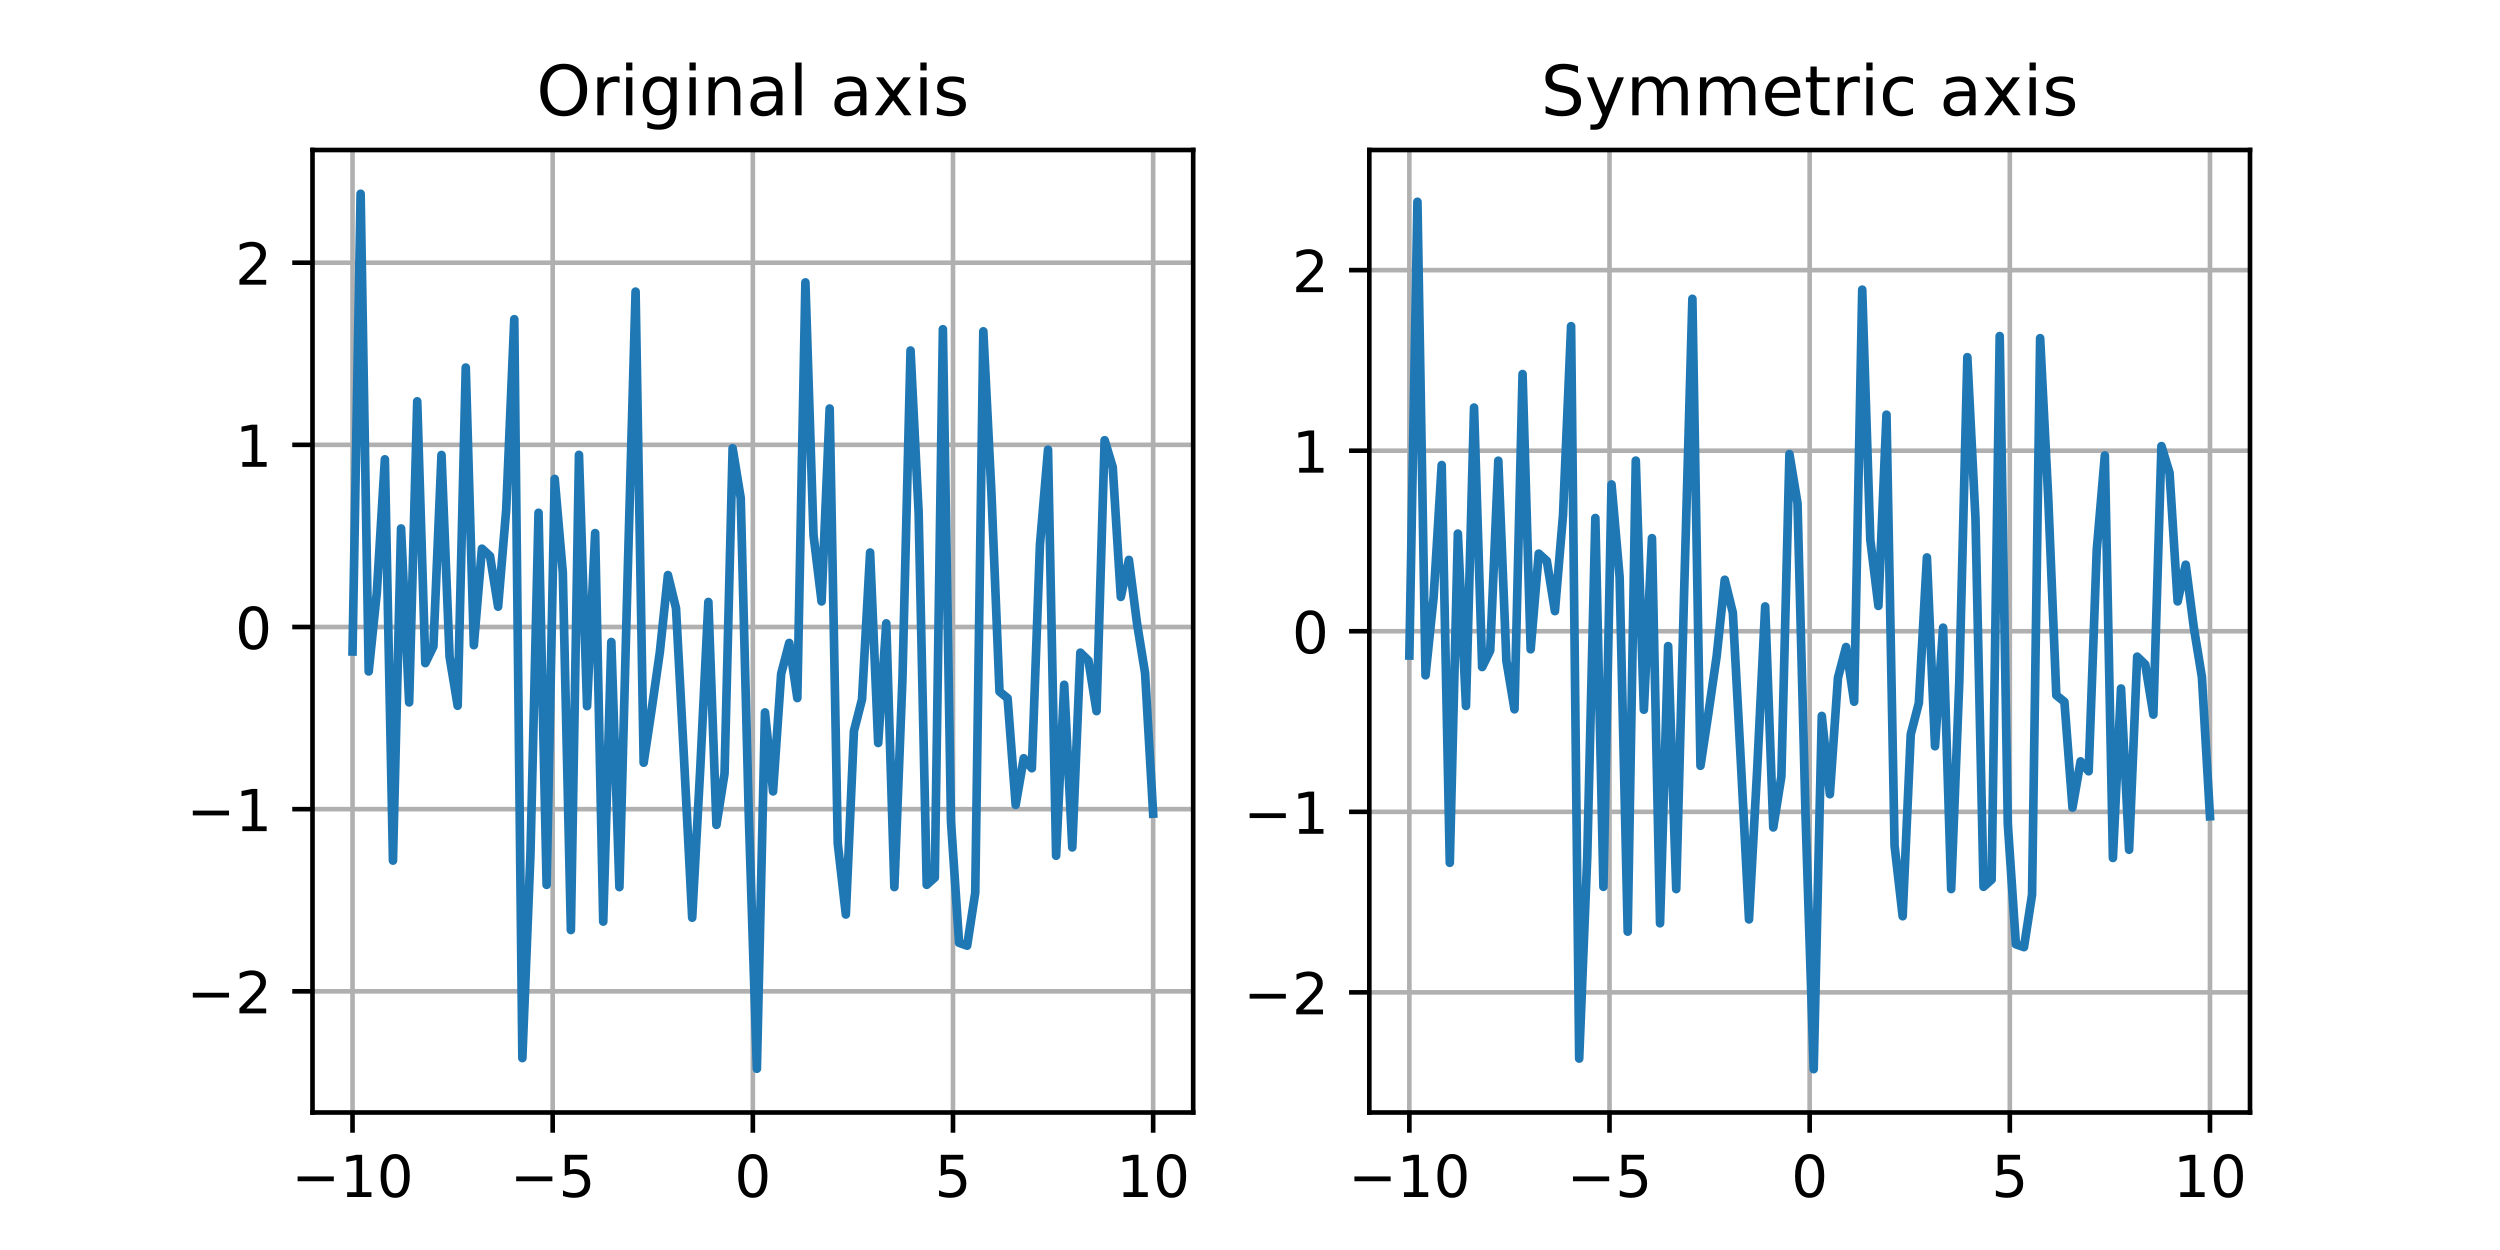
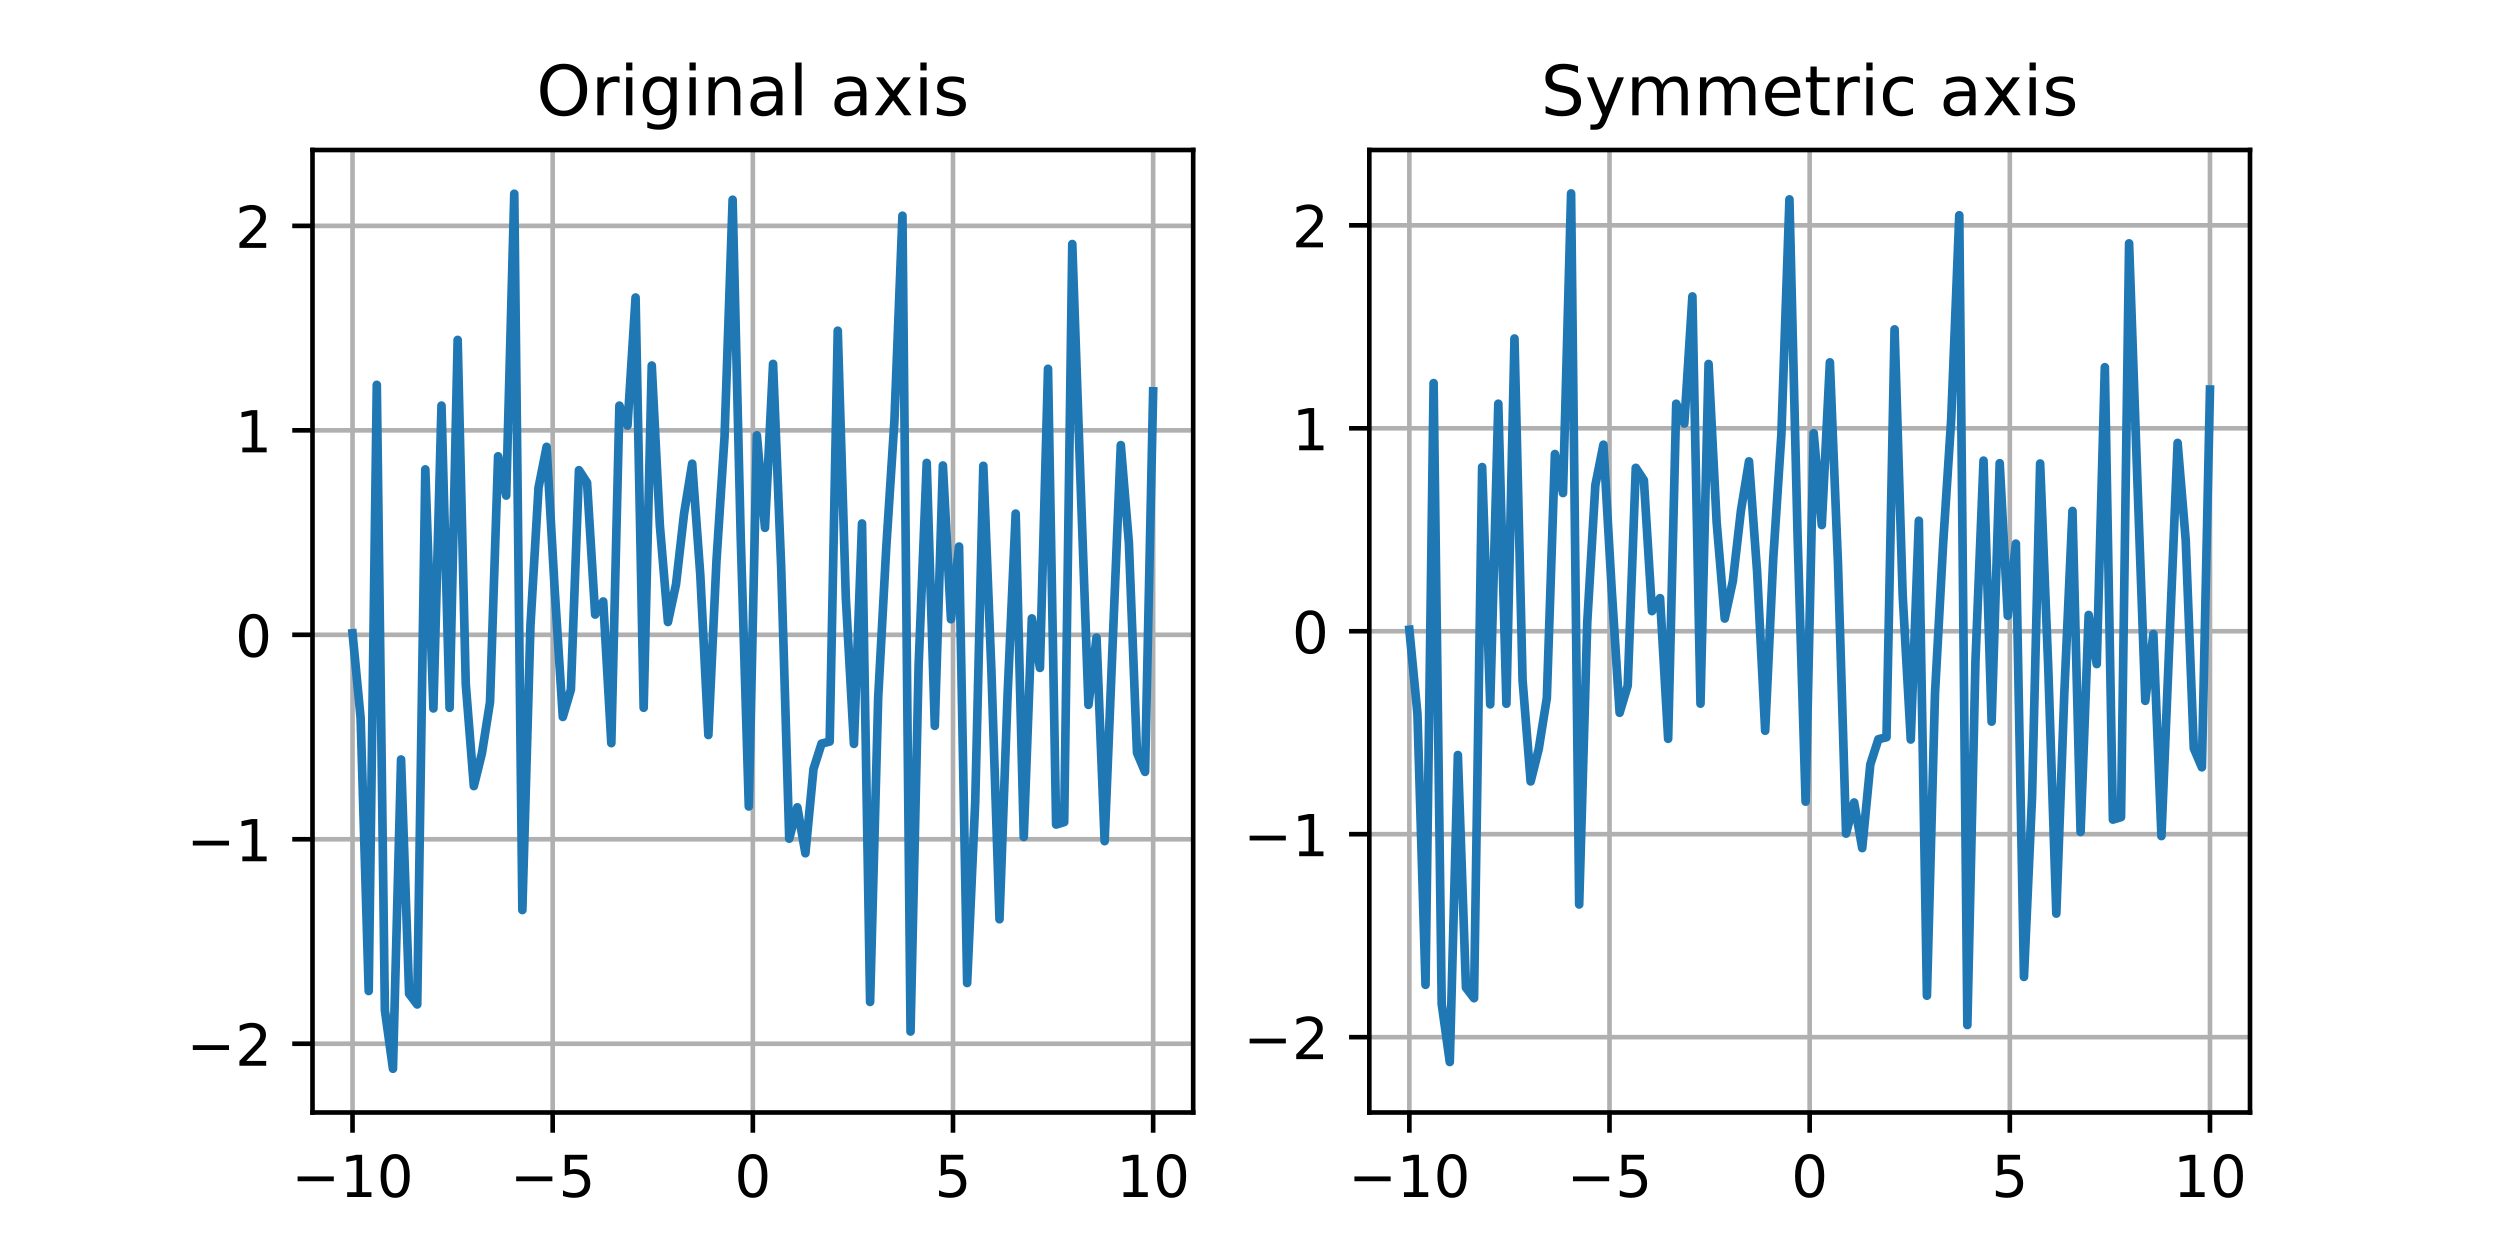
<svg xmlns="http://www.w3.org/2000/svg" xmlns:xlink="http://www.w3.org/1999/xlink" width="432pt" height="216pt" viewBox="0 0 432 216" version="1.1">
  <defs>
    <style type="text/css">*{stroke-linejoin: round; stroke-linecap: butt}</style>
  </defs>
  <g id="figure_1">
    <g id="patch_1">
      <path d="M 0 216  L 432 216  L 432 0  L 0 0  z " style="fill: #ffffff" />
    </g>
    <g id="axes_1">
      <g id="patch_2">
        <path d="M 54 192.24  L 206.182 192.24  L 206.182 25.92  L 54 25.92  z " style="fill: #ffffff" />
      </g>
      <g id="matplotlib.axis_1">
        <g id="xtick_1">
          <g id="line2d_1">
-             <path d="M 60.917 192.24  L 60.917 25.92  " clip-path="url(#p5d48677301)" style="fill: none; stroke: #b0b0b0; stroke-width: 0.8; stroke-linecap: square" />
+             <path d="M 60.917 192.24  L 60.917 25.92  " clip-path="url(#pe91ff4b1a7)" style="fill: none; stroke: #b0b0b0; stroke-width: 0.8; stroke-linecap: square" />
          </g>
          <g id="line2d_2">
            <defs>
-               <path id="m4b16beef6a" d="M 0 0  L 0 3.5  " style="stroke: #000000; stroke-width: 0.8" />
+               <path id="m019b4405fa" d="M 0 0  L 0 3.5  " style="stroke: #000000; stroke-width: 0.8" />
            </defs>
            <g>
-               <use xlink:href="#m4b16beef6a" x="60.917" y="192.24" style="stroke: #000000; stroke-width: 0.8" />
+               <use xlink:href="#m019b4405fa" x="60.917" y="192.24" style="stroke: #000000; stroke-width: 0.8" />
            </g>
          </g>
          <g id="text_1">
            <g transform="translate(50.36501 206.8384) scale(0.1 -0.1)">
              <defs>
                <path id="DejaVuSans-2212" d="M 678 2272  L 4684 2272  L 4684 1741  L 678 1741  L 678 2272  z " transform="scale(0.015625)" />
                <path id="DejaVuSans-31" d="M 794 531  L 1825 531  L 1825 4091  L 703 3866  L 703 4441  L 1819 4666  L 2450 4666  L 2450 531  L 3481 531  L 3481 0  L 794 0  L 794 531  z " transform="scale(0.015625)" />
                <path id="DejaVuSans-30" d="M 2034 4250  Q 1547 4250 1301 3770  Q 1056 3291 1056 2328  Q 1056 1369 1301 889  Q 1547 409 2034 409  Q 2525 409 2770 889  Q 3016 1369 3016 2328  Q 3016 3291 2770 3770  Q 2525 4250 2034 4250  z M 2034 4750  Q 2819 4750 3233 4129  Q 3647 3509 3647 2328  Q 3647 1150 3233 529  Q 2819 -91 2034 -91  Q 1250 -91 836 529  Q 422 1150 422 2328  Q 422 3509 836 4129  Q 1250 4750 2034 4750  z " transform="scale(0.015625)" />
              </defs>
              <use xlink:href="#DejaVuSans-2212" />
              <use xlink:href="#DejaVuSans-31" transform="translate(83.78906 0)" />
              <use xlink:href="#DejaVuSans-30" transform="translate(147.4121 0)" />
            </g>
          </g>
        </g>
        <g id="xtick_2">
          <g id="line2d_3">
-             <path d="M 95.504 192.24  L 95.504 25.92  " clip-path="url(#p5d48677301)" style="fill: none; stroke: #b0b0b0; stroke-width: 0.8; stroke-linecap: square" />
+             <path d="M 95.504 192.24  L 95.504 25.92  " clip-path="url(#pe91ff4b1a7)" style="fill: none; stroke: #b0b0b0; stroke-width: 0.8; stroke-linecap: square" />
          </g>
          <g id="line2d_4">
            <g>
-               <use xlink:href="#m4b16beef6a" x="95.504" y="192.24" style="stroke: #000000; stroke-width: 0.8" />
+               <use xlink:href="#m019b4405fa" x="95.504" y="192.24" style="stroke: #000000; stroke-width: 0.8" />
            </g>
          </g>
          <g id="text_2">
            <g transform="translate(88.13304 206.8384) scale(0.1 -0.1)">
              <defs>
                <path id="DejaVuSans-35" d="M 691 4666  L 3169 4666  L 3169 4134  L 1269 4134  L 1269 2991  Q 1406 3038 1543 3061  Q 1681 3084 1819 3084  Q 2600 3084 3056 2656  Q 3513 2228 3513 1497  Q 3513 744 3044 326  Q 2575 -91 1722 -91  Q 1428 -91 1123 -41  Q 819 9 494 109  L 494 744  Q 775 591 1075 516  Q 1375 441 1709 441  Q 2250 441 2565 725  Q 2881 1009 2881 1497  Q 2881 1984 2565 2268  Q 2250 2553 1709 2553  Q 1456 2553 1204 2497  Q 953 2441 691 2322  L 691 4666  z " transform="scale(0.015625)" />
              </defs>
              <use xlink:href="#DejaVuSans-2212" />
              <use xlink:href="#DejaVuSans-35" transform="translate(83.78906 0)" />
            </g>
          </g>
        </g>
        <g id="xtick_3">
          <g id="line2d_5">
-             <path d="M 130.091 192.24  L 130.091 25.92  " clip-path="url(#p5d48677301)" style="fill: none; stroke: #b0b0b0; stroke-width: 0.8; stroke-linecap: square" />
+             <path d="M 130.091 192.24  L 130.091 25.92  " clip-path="url(#pe91ff4b1a7)" style="fill: none; stroke: #b0b0b0; stroke-width: 0.8; stroke-linecap: square" />
          </g>
          <g id="line2d_6">
            <g>
-               <use xlink:href="#m4b16beef6a" x="130.091" y="192.24" style="stroke: #000000; stroke-width: 0.8" />
+               <use xlink:href="#m019b4405fa" x="130.091" y="192.24" style="stroke: #000000; stroke-width: 0.8" />
            </g>
          </g>
          <g id="text_3">
            <g transform="translate(126.9097 206.8384) scale(0.1 -0.1)">
              <use xlink:href="#DejaVuSans-30" />
            </g>
          </g>
        </g>
        <g id="xtick_4">
          <g id="line2d_7">
-             <path d="M 164.678 192.24  L 164.678 25.92  " clip-path="url(#p5d48677301)" style="fill: none; stroke: #b0b0b0; stroke-width: 0.8; stroke-linecap: square" />
+             <path d="M 164.678 192.24  L 164.678 25.92  " clip-path="url(#pe91ff4b1a7)" style="fill: none; stroke: #b0b0b0; stroke-width: 0.8; stroke-linecap: square" />
          </g>
          <g id="line2d_8">
            <g>
-               <use xlink:href="#m4b16beef6a" x="164.678" y="192.24" style="stroke: #000000; stroke-width: 0.8" />
+               <use xlink:href="#m019b4405fa" x="164.678" y="192.24" style="stroke: #000000; stroke-width: 0.8" />
            </g>
          </g>
          <g id="text_4">
            <g transform="translate(161.4964 206.8384) scale(0.1 -0.1)">
              <use xlink:href="#DejaVuSans-35" />
            </g>
          </g>
        </g>
        <g id="xtick_5">
          <g id="line2d_9">
-             <path d="M 199.264 192.24  L 199.264 25.92  " clip-path="url(#p5d48677301)" style="fill: none; stroke: #b0b0b0; stroke-width: 0.8; stroke-linecap: square" />
+             <path d="M 199.264 192.24  L 199.264 25.92  " clip-path="url(#pe91ff4b1a7)" style="fill: none; stroke: #b0b0b0; stroke-width: 0.8; stroke-linecap: square" />
          </g>
          <g id="line2d_10">
            <g>
-               <use xlink:href="#m4b16beef6a" x="199.264" y="192.24" style="stroke: #000000; stroke-width: 0.8" />
+               <use xlink:href="#m019b4405fa" x="199.264" y="192.24" style="stroke: #000000; stroke-width: 0.8" />
            </g>
          </g>
          <g id="text_5">
            <g transform="translate(192.902 206.8384) scale(0.1 -0.1)">
              <use xlink:href="#DejaVuSans-31" />
              <use xlink:href="#DejaVuSans-30" transform="translate(63.62305 0)" />
            </g>
          </g>
        </g>
      </g>
      <g id="matplotlib.axis_2">
        <g id="ytick_1">
          <g id="line2d_11">
-             <path d="M 54 171.3  L 206.182 171.3  " clip-path="url(#p5d48677301)" style="fill: none; stroke: #b0b0b0; stroke-width: 0.8; stroke-linecap: square" />
+             <path d="M 54 180.357  L 206.182 180.357  " clip-path="url(#pe91ff4b1a7)" style="fill: none; stroke: #b0b0b0; stroke-width: 0.8; stroke-linecap: square" />
          </g>
          <g id="line2d_12">
            <defs>
-               <path id="mf876a88bf5" d="M 0 0  L -3.5 0  " style="stroke: #000000; stroke-width: 0.8" />
+               <path id="mdd09e49341" d="M 0 0  L -3.5 0  " style="stroke: #000000; stroke-width: 0.8" />
            </defs>
            <g>
-               <use xlink:href="#mf876a88bf5" x="54" y="171.3" style="stroke: #000000; stroke-width: 0.8" />
+               <use xlink:href="#mdd09e49341" x="54" y="180.357" style="stroke: #000000; stroke-width: 0.8" />
            </g>
          </g>
          <g id="text_6">
-             <g transform="translate(32.25781 175.099) scale(0.1 -0.1)">
+             <g transform="translate(32.25781 184.1563) scale(0.1 -0.1)">
              <defs>
                <path id="DejaVuSans-32" d="M 1228 531  L 3431 531  L 3431 0  L 469 0  L 469 531  Q 828 903 1448 1529  Q 2069 2156 2228 2338  Q 2531 2678 2651 2914  Q 2772 3150 2772 3378  Q 2772 3750 2511 3984  Q 2250 4219 1831 4219  Q 1534 4219 1204 4116  Q 875 4013 500 3803  L 500 4441  Q 881 4594 1212 4672  Q 1544 4750 1819 4750  Q 2544 4750 2975 4387  Q 3406 4025 3406 3419  Q 3406 3131 3298 2873  Q 3191 2616 2906 2266  Q 2828 2175 2409 1742  Q 1991 1309 1228 531  z " transform="scale(0.015625)" />
              </defs>
              <use xlink:href="#DejaVuSans-2212" />
              <use xlink:href="#DejaVuSans-32" transform="translate(83.78906 0)" />
            </g>
          </g>
        </g>
        <g id="ytick_2">
          <g id="line2d_13">
-             <path d="M 54 139.823  L 206.182 139.823  " clip-path="url(#p5d48677301)" style="fill: none; stroke: #b0b0b0; stroke-width: 0.8; stroke-linecap: square" />
+             <path d="M 54 145.026  L 206.182 145.026  " clip-path="url(#pe91ff4b1a7)" style="fill: none; stroke: #b0b0b0; stroke-width: 0.8; stroke-linecap: square" />
          </g>
          <g id="line2d_14">
            <g>
-               <use xlink:href="#mf876a88bf5" x="54" y="139.823" style="stroke: #000000; stroke-width: 0.8" />
+               <use xlink:href="#mdd09e49341" x="54" y="145.026" style="stroke: #000000; stroke-width: 0.8" />
            </g>
          </g>
          <g id="text_7">
-             <g transform="translate(32.25781 143.622) scale(0.1 -0.1)">
+             <g transform="translate(32.25781 148.825) scale(0.1 -0.1)">
              <use xlink:href="#DejaVuSans-2212" />
              <use xlink:href="#DejaVuSans-31" transform="translate(83.78906 0)" />
            </g>
          </g>
        </g>
        <g id="ytick_3">
          <g id="line2d_15">
-             <path d="M 54 108.346  L 206.182 108.346  " clip-path="url(#p5d48677301)" style="fill: none; stroke: #b0b0b0; stroke-width: 0.8; stroke-linecap: square" />
+             <path d="M 54 109.695  L 206.182 109.695  " clip-path="url(#pe91ff4b1a7)" style="fill: none; stroke: #b0b0b0; stroke-width: 0.8; stroke-linecap: square" />
          </g>
          <g id="line2d_16">
            <g>
-               <use xlink:href="#mf876a88bf5" x="54" y="108.346" style="stroke: #000000; stroke-width: 0.8" />
+               <use xlink:href="#mdd09e49341" x="54" y="109.695" style="stroke: #000000; stroke-width: 0.8" />
            </g>
          </g>
          <g id="text_8">
-             <g transform="translate(40.6375 112.145) scale(0.1 -0.1)">
+             <g transform="translate(40.6375 113.4938) scale(0.1 -0.1)">
              <use xlink:href="#DejaVuSans-30" />
            </g>
          </g>
        </g>
        <g id="ytick_4">
          <g id="line2d_17">
-             <path d="M 54 76.869  L 206.182 76.869  " clip-path="url(#p5d48677301)" style="fill: none; stroke: #b0b0b0; stroke-width: 0.8; stroke-linecap: square" />
+             <path d="M 54 74.363  L 206.182 74.363  " clip-path="url(#pe91ff4b1a7)" style="fill: none; stroke: #b0b0b0; stroke-width: 0.8; stroke-linecap: square" />
          </g>
          <g id="line2d_18">
            <g>
-               <use xlink:href="#mf876a88bf5" x="54" y="76.869" style="stroke: #000000; stroke-width: 0.8" />
+               <use xlink:href="#mdd09e49341" x="54" y="74.363" style="stroke: #000000; stroke-width: 0.8" />
            </g>
          </g>
          <g id="text_9">
-             <g transform="translate(40.6375 80.66804) scale(0.1 -0.1)">
+             <g transform="translate(40.6375 78.1625) scale(0.1 -0.1)">
              <use xlink:href="#DejaVuSans-31" />
            </g>
          </g>
        </g>
        <g id="ytick_5">
          <g id="line2d_19">
-             <path d="M 54 45.392  L 206.182 45.392  " clip-path="url(#p5d48677301)" style="fill: none; stroke: #b0b0b0; stroke-width: 0.8; stroke-linecap: square" />
+             <path d="M 54 39.032  L 206.182 39.032  " clip-path="url(#pe91ff4b1a7)" style="fill: none; stroke: #b0b0b0; stroke-width: 0.8; stroke-linecap: square" />
          </g>
          <g id="line2d_20">
            <g>
-               <use xlink:href="#mf876a88bf5" x="54" y="45.392" style="stroke: #000000; stroke-width: 0.8" />
+               <use xlink:href="#mdd09e49341" x="54" y="39.032" style="stroke: #000000; stroke-width: 0.8" />
            </g>
          </g>
          <g id="text_10">
-             <g transform="translate(40.6375 49.19105) scale(0.1 -0.1)">
+             <g transform="translate(40.6375 42.83124) scale(0.1 -0.1)">
              <use xlink:href="#DejaVuSans-32" />
            </g>
          </g>
        </g>
      </g>
      <g id="line2d_21">
-         <path d="M 60.917 112.577  L 62.315 33.48  L 63.712 116.026  L 65.11 102.437  L 66.507 79.374  L 67.905 148.712  L 69.302 91.324  L 70.699 121.373  L 72.097 69.353  L 73.494 114.586  L 74.892 111.71  L 76.289 78.619  L 77.687 113.489  L 79.084 121.951  L 80.482 63.514  L 81.879 111.487  L 83.276 94.814  L 84.674 96.086  L 86.071 104.833  L 87.469 88.117  L 88.866 55.161  L 90.264 182.837  L 91.661 147.603  L 93.059 88.607  L 94.456 152.899  L 95.853 82.758  L 97.251 98.903  L 98.648 160.706  L 100.046 78.603  L 101.443 122.021  L 102.841 92.119  L 104.238 159.253  L 105.636 110.938  L 107.033 153.294  L 108.431 100.31  L 109.828 50.395  L 111.225 131.796  L 112.623 122.458  L 114.02 112.684  L 115.418 99.374  L 116.815 105.109  L 118.213 131.369  L 119.61 158.577  L 121.008 132.732  L 122.405 104.022  L 123.802 142.543  L 125.2 133.67  L 126.597 77.465  L 127.995 86.057  L 129.392 140.957  L 130.79 184.68  L 132.187 123.107  L 133.585 136.753  L 134.982 116.451  L 136.379 111.101  L 137.777 120.624  L 139.174 48.799  L 140.572 92.444  L 141.969 103.926  L 143.367 70.592  L 144.764 145.738  L 146.162 158.025  L 147.559 126.318  L 148.956 120.846  L 150.354 95.48  L 151.751 128.389  L 153.149 107.721  L 154.546 153.287  L 155.944 117.262  L 157.341 60.569  L 158.739 88.566  L 160.136 152.895  L 161.533 151.644  L 162.931 56.891  L 164.328 141.928  L 165.726 162.914  L 167.123 163.412  L 168.521 154.268  L 169.918 57.255  L 171.316 85.082  L 172.713 119.502  L 174.11 120.644  L 175.508 139.081  L 176.905 131.028  L 178.303 132.754  L 179.7 94.177  L 181.098 77.701  L 182.495 147.867  L 183.893 118.332  L 185.29 146.432  L 186.687 112.779  L 188.085 114.147  L 189.482 122.877  L 190.88 76.07  L 192.277 80.722  L 193.675 103.14  L 195.072 96.749  L 196.47 107.684  L 197.867 116.306  L 199.264 140.601  " clip-path="url(#p5d48677301)" style="fill: none; stroke: #1f77b4; stroke-width: 1.5; stroke-linecap: square" />
+         <path d="M 60.917 109.436  L 62.315 124.066  L 63.712 171.245  L 65.11 66.5  L 66.507 174.563  L 67.905 184.68  L 69.302 131.24  L 70.699 171.724  L 72.097 173.571  L 73.494 81.115  L 74.892 122.42  L 76.289 70.086  L 77.687 122.313  L 79.084 58.739  L 80.482 118.21  L 81.879 135.835  L 83.276 130.174  L 84.674 121.33  L 86.071 78.849  L 87.469 85.636  L 88.866 33.48  L 90.264 157.254  L 91.661 108.106  L 93.059 84.262  L 94.456 77.217  L 95.853 101.916  L 97.251 123.884  L 98.648 119.162  L 100.046 81.251  L 101.443 83.405  L 102.841 106.193  L 104.238 103.938  L 105.636 128.417  L 107.033 70.092  L 108.431 73.537  L 109.828 51.413  L 111.225 122.299  L 112.623 63.164  L 114.02 90.755  L 115.418 107.482  L 116.815 100.986  L 118.213 88.716  L 119.61 80.125  L 121.008 99.32  L 122.405 127.013  L 123.802 96.975  L 125.2 75.491  L 126.597 34.515  L 127.995 92.742  L 129.392 139.356  L 130.79 75.227  L 132.187 91.209  L 133.585 62.886  L 134.982 97.862  L 136.379 144.918  L 137.777 139.507  L 139.174 147.443  L 140.572 132.88  L 141.969 128.492  L 143.367 128.146  L 144.764 57.146  L 146.162 103.388  L 147.559 128.541  L 148.956 90.458  L 150.354 173.133  L 151.751 120.506  L 153.149 94.58  L 154.546 72.865  L 155.944 37.279  L 157.341 178.245  L 158.739 114.934  L 160.136 79.993  L 161.533 125.43  L 162.931 80.44  L 164.328 107.004  L 165.726 94.444  L 167.123 169.867  L 168.521 138.487  L 169.918 80.494  L 171.316 115.955  L 172.713 158.844  L 174.11 120.081  L 175.508 88.752  L 176.905 144.631  L 178.303 106.86  L 179.7 115.411  L 181.098 63.73  L 182.495 142.482  L 183.893 142.056  L 185.29 42.172  L 186.687 82.488  L 188.085 121.806  L 189.482 110.176  L 190.88 145.35  L 192.277 110.962  L 193.675 76.913  L 195.072 93.819  L 196.47 130.065  L 197.867 133.376  L 199.264 67.622  " clip-path="url(#pe91ff4b1a7)" style="fill: none; stroke: #1f77b4; stroke-width: 1.5; stroke-linecap: square" />
      </g>
      <g id="patch_3">
        <path d="M 54 192.24  L 54 25.92  " style="fill: none; stroke: #000000; stroke-width: 0.8; stroke-linejoin: miter; stroke-linecap: square" />
      </g>
      <g id="patch_4">
        <path d="M 206.182 192.24  L 206.182 25.92  " style="fill: none; stroke: #000000; stroke-width: 0.8; stroke-linejoin: miter; stroke-linecap: square" />
      </g>
      <g id="patch_5">
        <path d="M 54 192.24  L 206.182 192.24  " style="fill: none; stroke: #000000; stroke-width: 0.8; stroke-linejoin: miter; stroke-linecap: square" />
      </g>
      <g id="patch_6">
        <path d="M 54 25.92  L 206.182 25.92  " style="fill: none; stroke: #000000; stroke-width: 0.8; stroke-linejoin: miter; stroke-linecap: square" />
      </g>
      <g id="text_11">
        <g transform="translate(92.68466 19.92) scale(0.12 -0.12)">
          <defs>
            <path id="DejaVuSans-4f" d="M 2522 4238  Q 1834 4238 1429 3725  Q 1025 3213 1025 2328  Q 1025 1447 1429 934  Q 1834 422 2522 422  Q 3209 422 3611 934  Q 4013 1447 4013 2328  Q 4013 3213 3611 3725  Q 3209 4238 2522 4238  z M 2522 4750  Q 3503 4750 4090 4092  Q 4678 3434 4678 2328  Q 4678 1225 4090 567  Q 3503 -91 2522 -91  Q 1538 -91 948 565  Q 359 1222 359 2328  Q 359 3434 948 4092  Q 1538 4750 2522 4750  z " transform="scale(0.015625)" />
            <path id="DejaVuSans-72" d="M 2631 2963  Q 2534 3019 2420 3045  Q 2306 3072 2169 3072  Q 1681 3072 1420 2755  Q 1159 2438 1159 1844  L 1159 0  L 581 0  L 581 3500  L 1159 3500  L 1159 2956  Q 1341 3275 1631 3429  Q 1922 3584 2338 3584  Q 2397 3584 2469 3576  Q 2541 3569 2628 3553  L 2631 2963  z " transform="scale(0.015625)" />
            <path id="DejaVuSans-69" d="M 603 3500  L 1178 3500  L 1178 0  L 603 0  L 603 3500  z M 603 4863  L 1178 4863  L 1178 4134  L 603 4134  L 603 4863  z " transform="scale(0.015625)" />
            <path id="DejaVuSans-67" d="M 2906 1791  Q 2906 2416 2648 2759  Q 2391 3103 1925 3103  Q 1463 3103 1205 2759  Q 947 2416 947 1791  Q 947 1169 1205 825  Q 1463 481 1925 481  Q 2391 481 2648 825  Q 2906 1169 2906 1791  z M 3481 434  Q 3481 -459 3084 -895  Q 2688 -1331 1869 -1331  Q 1566 -1331 1297 -1286  Q 1028 -1241 775 -1147  L 775 -588  Q 1028 -725 1275 -790  Q 1522 -856 1778 -856  Q 2344 -856 2625 -561  Q 2906 -266 2906 331  L 2906 616  Q 2728 306 2450 153  Q 2172 0 1784 0  Q 1141 0 747 490  Q 353 981 353 1791  Q 353 2603 747 3093  Q 1141 3584 1784 3584  Q 2172 3584 2450 3431  Q 2728 3278 2906 2969  L 2906 3500  L 3481 3500  L 3481 434  z " transform="scale(0.015625)" />
            <path id="DejaVuSans-6e" d="M 3513 2113  L 3513 0  L 2938 0  L 2938 2094  Q 2938 2591 2744 2837  Q 2550 3084 2163 3084  Q 1697 3084 1428 2787  Q 1159 2491 1159 1978  L 1159 0  L 581 0  L 581 3500  L 1159 3500  L 1159 2956  Q 1366 3272 1645 3428  Q 1925 3584 2291 3584  Q 2894 3584 3203 3211  Q 3513 2838 3513 2113  z " transform="scale(0.015625)" />
            <path id="DejaVuSans-61" d="M 2194 1759  Q 1497 1759 1228 1600  Q 959 1441 959 1056  Q 959 750 1161 570  Q 1363 391 1709 391  Q 2188 391 2477 730  Q 2766 1069 2766 1631  L 2766 1759  L 2194 1759  z M 3341 1997  L 3341 0  L 2766 0  L 2766 531  Q 2569 213 2275 61  Q 1981 -91 1556 -91  Q 1019 -91 701 211  Q 384 513 384 1019  Q 384 1609 779 1909  Q 1175 2209 1959 2209  L 2766 2209  L 2766 2266  Q 2766 2663 2505 2880  Q 2244 3097 1772 3097  Q 1472 3097 1187 3025  Q 903 2953 641 2809  L 641 3341  Q 956 3463 1253 3523  Q 1550 3584 1831 3584  Q 2591 3584 2966 3190  Q 3341 2797 3341 1997  z " transform="scale(0.015625)" />
            <path id="DejaVuSans-6c" d="M 603 4863  L 1178 4863  L 1178 0  L 603 0  L 603 4863  z " transform="scale(0.015625)" />
            <path id="DejaVuSans-20" transform="scale(0.015625)" />
            <path id="DejaVuSans-78" d="M 3513 3500  L 2247 1797  L 3578 0  L 2900 0  L 1881 1375  L 863 0  L 184 0  L 1544 1831  L 300 3500  L 978 3500  L 1906 2253  L 2834 3500  L 3513 3500  z " transform="scale(0.015625)" />
            <path id="DejaVuSans-73" d="M 2834 3397  L 2834 2853  Q 2591 2978 2328 3040  Q 2066 3103 1784 3103  Q 1356 3103 1142 2972  Q 928 2841 928 2578  Q 928 2378 1081 2264  Q 1234 2150 1697 2047  L 1894 2003  Q 2506 1872 2764 1633  Q 3022 1394 3022 966  Q 3022 478 2636 193  Q 2250 -91 1575 -91  Q 1294 -91 989 -36  Q 684 19 347 128  L 347 722  Q 666 556 975 473  Q 1284 391 1588 391  Q 1994 391 2212 530  Q 2431 669 2431 922  Q 2431 1156 2273 1281  Q 2116 1406 1581 1522  L 1381 1569  Q 847 1681 609 1914  Q 372 2147 372 2553  Q 372 3047 722 3315  Q 1072 3584 1716 3584  Q 2034 3584 2315 3537  Q 2597 3491 2834 3397  z " transform="scale(0.015625)" />
          </defs>
          <use xlink:href="#DejaVuSans-4f" />
          <use xlink:href="#DejaVuSans-72" transform="translate(78.71094 0)" />
          <use xlink:href="#DejaVuSans-69" transform="translate(119.8242 0)" />
          <use xlink:href="#DejaVuSans-67" transform="translate(147.6074 0)" />
          <use xlink:href="#DejaVuSans-69" transform="translate(211.084 0)" />
          <use xlink:href="#DejaVuSans-6e" transform="translate(238.8672 0)" />
          <use xlink:href="#DejaVuSans-61" transform="translate(302.2461 0)" />
          <use xlink:href="#DejaVuSans-6c" transform="translate(363.5254 0)" />
          <use xlink:href="#DejaVuSans-20" transform="translate(391.3086 0)" />
          <use xlink:href="#DejaVuSans-61" transform="translate(423.0957 0)" />
          <use xlink:href="#DejaVuSans-78" transform="translate(484.375 0)" />
          <use xlink:href="#DejaVuSans-69" transform="translate(543.5547 0)" />
          <use xlink:href="#DejaVuSans-73" transform="translate(571.3379 0)" />
        </g>
      </g>
    </g>
    <g id="axes_2">
      <g id="patch_7">
        <path d="M 236.618 192.24  L 388.8 192.24  L 388.8 25.92  L 236.618 25.92  z " style="fill: #ffffff" />
      </g>
      <g id="matplotlib.axis_3">
        <g id="xtick_6">
          <g id="line2d_22">
-             <path d="M 243.536 192.24  L 243.536 25.92  " clip-path="url(#p36d8675177)" style="fill: none; stroke: #b0b0b0; stroke-width: 0.8; stroke-linecap: square" />
+             <path d="M 243.536 192.24  L 243.536 25.92  " clip-path="url(#pf3aacee417)" style="fill: none; stroke: #b0b0b0; stroke-width: 0.8; stroke-linecap: square" />
          </g>
          <g id="line2d_23">
            <g>
-               <use xlink:href="#m4b16beef6a" x="243.536" y="192.24" style="stroke: #000000; stroke-width: 0.8" />
+               <use xlink:href="#m019b4405fa" x="243.536" y="192.24" style="stroke: #000000; stroke-width: 0.8" />
            </g>
          </g>
          <g id="text_12">
            <g transform="translate(232.9832 206.8384) scale(0.1 -0.1)">
              <use xlink:href="#DejaVuSans-2212" />
              <use xlink:href="#DejaVuSans-31" transform="translate(83.78906 0)" />
              <use xlink:href="#DejaVuSans-30" transform="translate(147.4121 0)" />
            </g>
          </g>
        </g>
        <g id="xtick_7">
          <g id="line2d_24">
-             <path d="M 278.122 192.24  L 278.122 25.92  " clip-path="url(#p36d8675177)" style="fill: none; stroke: #b0b0b0; stroke-width: 0.8; stroke-linecap: square" />
+             <path d="M 278.122 192.24  L 278.122 25.92  " clip-path="url(#pf3aacee417)" style="fill: none; stroke: #b0b0b0; stroke-width: 0.8; stroke-linecap: square" />
          </g>
          <g id="line2d_25">
            <g>
-               <use xlink:href="#m4b16beef6a" x="278.122" y="192.24" style="stroke: #000000; stroke-width: 0.8" />
+               <use xlink:href="#m019b4405fa" x="278.122" y="192.24" style="stroke: #000000; stroke-width: 0.8" />
            </g>
          </g>
          <g id="text_13">
            <g transform="translate(270.7512 206.8384) scale(0.1 -0.1)">
              <use xlink:href="#DejaVuSans-2212" />
              <use xlink:href="#DejaVuSans-35" transform="translate(83.78906 0)" />
            </g>
          </g>
        </g>
        <g id="xtick_8">
          <g id="line2d_26">
-             <path d="M 312.709 192.24  L 312.709 25.92  " clip-path="url(#p36d8675177)" style="fill: none; stroke: #b0b0b0; stroke-width: 0.8; stroke-linecap: square" />
+             <path d="M 312.709 192.24  L 312.709 25.92  " clip-path="url(#pf3aacee417)" style="fill: none; stroke: #b0b0b0; stroke-width: 0.8; stroke-linecap: square" />
          </g>
          <g id="line2d_27">
            <g>
-               <use xlink:href="#m4b16beef6a" x="312.709" y="192.24" style="stroke: #000000; stroke-width: 0.8" />
+               <use xlink:href="#m019b4405fa" x="312.709" y="192.24" style="stroke: #000000; stroke-width: 0.8" />
            </g>
          </g>
          <g id="text_14">
            <g transform="translate(309.5278 206.8384) scale(0.1 -0.1)">
              <use xlink:href="#DejaVuSans-30" />
            </g>
          </g>
        </g>
        <g id="xtick_9">
          <g id="line2d_28">
-             <path d="M 347.296 192.24  L 347.296 25.92  " clip-path="url(#p36d8675177)" style="fill: none; stroke: #b0b0b0; stroke-width: 0.8; stroke-linecap: square" />
+             <path d="M 347.296 192.24  L 347.296 25.92  " clip-path="url(#pf3aacee417)" style="fill: none; stroke: #b0b0b0; stroke-width: 0.8; stroke-linecap: square" />
          </g>
          <g id="line2d_29">
            <g>
-               <use xlink:href="#m4b16beef6a" x="347.296" y="192.24" style="stroke: #000000; stroke-width: 0.8" />
+               <use xlink:href="#m019b4405fa" x="347.296" y="192.24" style="stroke: #000000; stroke-width: 0.8" />
            </g>
          </g>
          <g id="text_15">
            <g transform="translate(344.1146 206.8384) scale(0.1 -0.1)">
              <use xlink:href="#DejaVuSans-35" />
            </g>
          </g>
        </g>
        <g id="xtick_10">
          <g id="line2d_30">
-             <path d="M 381.883 192.24  L 381.883 25.92  " clip-path="url(#p36d8675177)" style="fill: none; stroke: #b0b0b0; stroke-width: 0.8; stroke-linecap: square" />
+             <path d="M 381.883 192.24  L 381.883 25.92  " clip-path="url(#pf3aacee417)" style="fill: none; stroke: #b0b0b0; stroke-width: 0.8; stroke-linecap: square" />
          </g>
          <g id="line2d_31">
            <g>
-               <use xlink:href="#m4b16beef6a" x="381.883" y="192.24" style="stroke: #000000; stroke-width: 0.8" />
+               <use xlink:href="#m019b4405fa" x="381.883" y="192.24" style="stroke: #000000; stroke-width: 0.8" />
            </g>
          </g>
          <g id="text_16">
            <g transform="translate(375.5201 206.8384) scale(0.1 -0.1)">
              <use xlink:href="#DejaVuSans-31" />
              <use xlink:href="#DejaVuSans-30" transform="translate(63.62305 0)" />
            </g>
          </g>
        </g>
      </g>
      <g id="matplotlib.axis_4">
        <g id="ytick_6">
          <g id="line2d_32">
-             <path d="M 236.618 171.483  L 388.8 171.483  " clip-path="url(#p36d8675177)" style="fill: none; stroke: #b0b0b0; stroke-width: 0.8; stroke-linecap: square" />
+             <path d="M 236.618 179.224  L 388.8 179.224  " clip-path="url(#pf3aacee417)" style="fill: none; stroke: #b0b0b0; stroke-width: 0.8; stroke-linecap: square" />
          </g>
          <g id="line2d_33">
            <g>
-               <use xlink:href="#mf876a88bf5" x="236.618" y="171.483" style="stroke: #000000; stroke-width: 0.8" />
+               <use xlink:href="#mdd09e49341" x="236.618" y="179.224" style="stroke: #000000; stroke-width: 0.8" />
            </g>
          </g>
          <g id="text_17">
-             <g transform="translate(214.876 175.2823) scale(0.1 -0.1)">
+             <g transform="translate(214.876 183.0234) scale(0.1 -0.1)">
              <use xlink:href="#DejaVuSans-2212" />
              <use xlink:href="#DejaVuSans-32" transform="translate(83.78906 0)" />
            </g>
          </g>
        </g>
        <g id="ytick_7">
          <g id="line2d_34">
-             <path d="M 236.618 140.282  L 388.8 140.282  " clip-path="url(#p36d8675177)" style="fill: none; stroke: #b0b0b0; stroke-width: 0.8; stroke-linecap: square" />
+             <path d="M 236.618 144.152  L 388.8 144.152  " clip-path="url(#pf3aacee417)" style="fill: none; stroke: #b0b0b0; stroke-width: 0.8; stroke-linecap: square" />
          </g>
          <g id="line2d_35">
            <g>
-               <use xlink:href="#mf876a88bf5" x="236.618" y="140.282" style="stroke: #000000; stroke-width: 0.8" />
+               <use xlink:href="#mdd09e49341" x="236.618" y="144.152" style="stroke: #000000; stroke-width: 0.8" />
            </g>
          </g>
          <g id="text_18">
-             <g transform="translate(214.876 144.0808) scale(0.1 -0.1)">
+             <g transform="translate(214.876 147.9513) scale(0.1 -0.1)">
              <use xlink:href="#DejaVuSans-2212" />
              <use xlink:href="#DejaVuSans-31" transform="translate(83.78906 0)" />
            </g>
          </g>
        </g>
        <g id="ytick_8">
          <g id="line2d_36">
-             <path d="M 236.618 109.08  L 388.8 109.08  " clip-path="url(#p36d8675177)" style="fill: none; stroke: #b0b0b0; stroke-width: 0.8; stroke-linecap: square" />
+             <path d="M 236.618 109.08  L 388.8 109.08  " clip-path="url(#pf3aacee417)" style="fill: none; stroke: #b0b0b0; stroke-width: 0.8; stroke-linecap: square" />
          </g>
          <g id="line2d_37">
            <g>
-               <use xlink:href="#mf876a88bf5" x="236.618" y="109.08" style="stroke: #000000; stroke-width: 0.8" />
+               <use xlink:href="#mdd09e49341" x="236.618" y="109.08" style="stroke: #000000; stroke-width: 0.8" />
            </g>
          </g>
          <g id="text_19">
            <g transform="translate(223.2557 112.8792) scale(0.1 -0.1)">
              <use xlink:href="#DejaVuSans-30" />
            </g>
          </g>
        </g>
        <g id="ytick_9">
          <g id="line2d_38">
-             <path d="M 236.618 77.878  L 388.8 77.878  " clip-path="url(#p36d8675177)" style="fill: none; stroke: #b0b0b0; stroke-width: 0.8; stroke-linecap: square" />
+             <path d="M 236.618 74.008  L 388.8 74.008  " clip-path="url(#pf3aacee417)" style="fill: none; stroke: #b0b0b0; stroke-width: 0.8; stroke-linecap: square" />
          </g>
          <g id="line2d_39">
            <g>
-               <use xlink:href="#mf876a88bf5" x="236.618" y="77.878" style="stroke: #000000; stroke-width: 0.8" />
+               <use xlink:href="#mdd09e49341" x="236.618" y="74.008" style="stroke: #000000; stroke-width: 0.8" />
            </g>
          </g>
          <g id="text_20">
-             <g transform="translate(223.2557 81.67769) scale(0.1 -0.1)">
+             <g transform="translate(223.2557 77.80714) scale(0.1 -0.1)">
              <use xlink:href="#DejaVuSans-31" />
            </g>
          </g>
        </g>
        <g id="ytick_10">
          <g id="line2d_40">
-             <path d="M 236.618 46.677  L 388.8 46.677  " clip-path="url(#p36d8675177)" style="fill: none; stroke: #b0b0b0; stroke-width: 0.8; stroke-linecap: square" />
+             <path d="M 236.618 38.936  L 388.8 38.936  " clip-path="url(#pf3aacee417)" style="fill: none; stroke: #b0b0b0; stroke-width: 0.8; stroke-linecap: square" />
          </g>
          <g id="line2d_41">
            <g>
-               <use xlink:href="#mf876a88bf5" x="236.618" y="46.677" style="stroke: #000000; stroke-width: 0.8" />
+               <use xlink:href="#mdd09e49341" x="236.618" y="38.936" style="stroke: #000000; stroke-width: 0.8" />
            </g>
          </g>
          <g id="text_21">
-             <g transform="translate(223.2557 50.47615) scale(0.1 -0.1)">
+             <g transform="translate(223.2557 42.73506) scale(0.1 -0.1)">
              <use xlink:href="#DejaVuSans-32" />
            </g>
          </g>
        </g>
      </g>
      <g id="line2d_42">
-         <path d="M 243.536 113.275  L 244.933 34.869  L 246.33 116.693  L 247.728 103.223  L 249.125 80.362  L 250.523 149.093  L 251.92 92.207  L 253.318 121.993  L 254.715 70.428  L 256.113 115.266  L 257.51 112.415  L 258.907 79.613  L 260.305 114.179  L 261.702 122.566  L 263.1 64.641  L 264.497 112.194  L 265.895 95.667  L 267.292 96.927  L 268.69 105.598  L 270.087 89.028  L 271.484 56.361  L 272.882 182.919  L 274.279 147.993  L 275.677 89.513  L 277.074 153.243  L 278.472 83.716  L 279.869 99.72  L 281.267 160.982  L 282.664 79.597  L 284.061 122.635  L 285.459 92.996  L 286.856 159.542  L 288.254 111.649  L 289.651 153.635  L 291.049 101.114  L 292.446 51.636  L 293.844 132.325  L 295.241 123.069  L 296.638 113.38  L 298.036 100.187  L 299.433 105.871  L 300.831 131.902  L 302.228 158.872  L 303.626 133.253  L 305.023 104.794  L 306.421 142.978  L 307.818 134.183  L 309.215 78.47  L 310.613 86.986  L 312.01 141.406  L 313.408 184.746  L 314.805 123.712  L 316.203 137.239  L 317.6 117.114  L 318.998 111.811  L 320.395 121.251  L 321.792 50.054  L 323.19 93.318  L 324.587 104.699  L 325.985 71.657  L 327.382 146.145  L 328.78 158.324  L 330.177 126.895  L 331.575 121.47  L 332.972 96.326  L 334.369 128.948  L 335.767 108.461  L 337.164 153.627  L 338.562 117.918  L 339.959 61.721  L 341.357 89.473  L 342.754 153.239  L 344.152 151.999  L 345.549 58.075  L 346.947 142.369  L 348.344 163.17  L 349.741 163.664  L 351.139 154.6  L 352.536 58.437  L 353.934 86.02  L 355.331 120.139  L 356.729 121.27  L 358.126 139.546  L 359.524 131.564  L 360.921 133.274  L 362.318 95.035  L 363.716 78.704  L 365.113 148.255  L 366.511 118.979  L 367.908 146.833  L 369.306 113.474  L 370.703 114.83  L 372.101 123.484  L 373.498 77.086  L 374.895 81.698  L 376.293 103.919  L 377.69 97.585  L 379.088 108.424  L 380.485 116.97  L 381.883 141.053  " clip-path="url(#p36d8675177)" style="fill: none; stroke: #1f77b4; stroke-width: 1.5; stroke-linecap: square" />
+         <path d="M 243.536 108.823  L 244.933 123.346  L 246.33 170.179  L 247.728 66.202  L 249.125 173.473  L 250.523 183.515  L 251.92 130.467  L 253.318 170.655  L 254.715 172.488  L 256.113 80.71  L 257.51 121.712  L 258.907 69.762  L 260.305 121.605  L 261.702 58.498  L 263.1 117.533  L 264.497 135.029  L 265.895 129.409  L 267.292 120.63  L 268.69 78.461  L 270.087 85.198  L 271.484 33.425  L 272.882 156.29  L 274.279 107.504  L 275.677 83.834  L 277.074 76.841  L 278.472 101.358  L 279.869 123.165  L 281.267 118.478  L 282.664 80.845  L 284.061 82.984  L 285.459 105.604  L 286.856 103.365  L 288.254 127.665  L 289.651 69.768  L 291.049 73.187  L 292.446 51.226  L 293.844 121.592  L 295.241 62.891  L 296.638 90.279  L 298.036 106.884  L 299.433 100.435  L 300.831 88.255  L 302.228 79.727  L 303.626 98.781  L 305.023 126.271  L 306.421 96.454  L 307.818 75.127  L 309.215 34.452  L 310.613 92.252  L 312.01 138.524  L 313.408 74.865  L 314.805 90.73  L 316.203 62.615  L 317.6 97.334  L 318.998 144.045  L 320.395 138.674  L 321.792 146.551  L 323.19 132.095  L 324.587 127.739  L 325.985 127.397  L 327.382 56.917  L 328.78 102.819  L 330.177 127.788  L 331.575 89.985  L 332.972 172.053  L 334.369 119.812  L 335.767 94.076  L 337.164 72.52  L 338.562 37.196  L 339.959 177.127  L 341.357 114.281  L 342.754 79.597  L 344.152 124.7  L 345.549 80.04  L 346.947 106.409  L 348.344 93.941  L 349.741 168.811  L 351.139 137.661  L 352.536 80.094  L 353.934 115.294  L 355.331 157.868  L 356.729 119.39  L 358.126 88.291  L 359.524 143.76  L 360.921 106.266  L 362.318 114.754  L 363.716 63.453  L 365.113 141.627  L 366.511 141.204  L 367.908 42.053  L 369.306 82.073  L 370.703 121.102  L 372.101 109.558  L 373.498 144.474  L 374.895 110.338  L 376.293 76.539  L 377.69 93.321  L 379.088 129.301  L 380.485 132.588  L 381.883 67.316  " clip-path="url(#pf3aacee417)" style="fill: none; stroke: #1f77b4; stroke-width: 1.5; stroke-linecap: square" />
      </g>
      <g id="patch_8">
        <path d="M 236.618 192.24  L 236.618 25.92  " style="fill: none; stroke: #000000; stroke-width: 0.8; stroke-linejoin: miter; stroke-linecap: square" />
      </g>
      <g id="patch_9">
        <path d="M 388.8 192.24  L 388.8 25.92  " style="fill: none; stroke: #000000; stroke-width: 0.8; stroke-linejoin: miter; stroke-linecap: square" />
      </g>
      <g id="patch_10">
        <path d="M 236.618 192.24  L 388.8 192.24  " style="fill: none; stroke: #000000; stroke-width: 0.8; stroke-linejoin: miter; stroke-linecap: square" />
      </g>
      <g id="patch_11">
        <path d="M 236.618 25.92  L 388.8 25.92  " style="fill: none; stroke: #000000; stroke-width: 0.8; stroke-linejoin: miter; stroke-linecap: square" />
      </g>
      <g id="text_22">
        <g transform="translate(266.256 19.92) scale(0.12 -0.12)">
          <defs>
            <path id="DejaVuSans-53" d="M 3425 4513  L 3425 3897  Q 3066 4069 2747 4153  Q 2428 4238 2131 4238  Q 1616 4238 1336 4038  Q 1056 3838 1056 3469  Q 1056 3159 1242 3001  Q 1428 2844 1947 2747  L 2328 2669  Q 3034 2534 3370 2195  Q 3706 1856 3706 1288  Q 3706 609 3251 259  Q 2797 -91 1919 -91  Q 1588 -91 1214 -16  Q 841 59 441 206  L 441 856  Q 825 641 1194 531  Q 1563 422 1919 422  Q 2459 422 2753 634  Q 3047 847 3047 1241  Q 3047 1584 2836 1778  Q 2625 1972 2144 2069  L 1759 2144  Q 1053 2284 737 2584  Q 422 2884 422 3419  Q 422 4038 858 4394  Q 1294 4750 2059 4750  Q 2388 4750 2728 4690  Q 3069 4631 3425 4513  z " transform="scale(0.015625)" />
            <path id="DejaVuSans-79" d="M 2059 -325  Q 1816 -950 1584 -1140  Q 1353 -1331 966 -1331  L 506 -1331  L 506 -850  L 844 -850  Q 1081 -850 1212 -737  Q 1344 -625 1503 -206  L 1606 56  L 191 3500  L 800 3500  L 1894 763  L 2988 3500  L 3597 3500  L 2059 -325  z " transform="scale(0.015625)" />
            <path id="DejaVuSans-6d" d="M 3328 2828  Q 3544 3216 3844 3400  Q 4144 3584 4550 3584  Q 5097 3584 5394 3201  Q 5691 2819 5691 2113  L 5691 0  L 5113 0  L 5113 2094  Q 5113 2597 4934 2840  Q 4756 3084 4391 3084  Q 3944 3084 3684 2787  Q 3425 2491 3425 1978  L 3425 0  L 2847 0  L 2847 2094  Q 2847 2600 2669 2842  Q 2491 3084 2119 3084  Q 1678 3084 1418 2786  Q 1159 2488 1159 1978  L 1159 0  L 581 0  L 581 3500  L 1159 3500  L 1159 2956  Q 1356 3278 1631 3431  Q 1906 3584 2284 3584  Q 2666 3584 2933 3390  Q 3200 3197 3328 2828  z " transform="scale(0.015625)" />
            <path id="DejaVuSans-65" d="M 3597 1894  L 3597 1613  L 953 1613  Q 991 1019 1311 708  Q 1631 397 2203 397  Q 2534 397 2845 478  Q 3156 559 3463 722  L 3463 178  Q 3153 47 2828 -22  Q 2503 -91 2169 -91  Q 1331 -91 842 396  Q 353 884 353 1716  Q 353 2575 817 3079  Q 1281 3584 2069 3584  Q 2775 3584 3186 3129  Q 3597 2675 3597 1894  z M 3022 2063  Q 3016 2534 2758 2815  Q 2500 3097 2075 3097  Q 1594 3097 1305 2825  Q 1016 2553 972 2059  L 3022 2063  z " transform="scale(0.015625)" />
            <path id="DejaVuSans-74" d="M 1172 4494  L 1172 3500  L 2356 3500  L 2356 3053  L 1172 3053  L 1172 1153  Q 1172 725 1289 603  Q 1406 481 1766 481  L 2356 481  L 2356 0  L 1766 0  Q 1100 0 847 248  Q 594 497 594 1153  L 594 3053  L 172 3053  L 172 3500  L 594 3500  L 594 4494  L 1172 4494  z " transform="scale(0.015625)" />
            <path id="DejaVuSans-63" d="M 3122 3366  L 3122 2828  Q 2878 2963 2633 3030  Q 2388 3097 2138 3097  Q 1578 3097 1268 2742  Q 959 2388 959 1747  Q 959 1106 1268 751  Q 1578 397 2138 397  Q 2388 397 2633 464  Q 2878 531 3122 666  L 3122 134  Q 2881 22 2623 -34  Q 2366 -91 2075 -91  Q 1284 -91 818 406  Q 353 903 353 1747  Q 353 2603 823 3093  Q 1294 3584 2113 3584  Q 2378 3584 2631 3529  Q 2884 3475 3122 3366  z " transform="scale(0.015625)" />
          </defs>
          <use xlink:href="#DejaVuSans-53" />
          <use xlink:href="#DejaVuSans-79" transform="translate(63.47656 0)" />
          <use xlink:href="#DejaVuSans-6d" transform="translate(122.6562 0)" />
          <use xlink:href="#DejaVuSans-6d" transform="translate(220.0684 0)" />
          <use xlink:href="#DejaVuSans-65" transform="translate(317.4805 0)" />
          <use xlink:href="#DejaVuSans-74" transform="translate(379.0039 0)" />
          <use xlink:href="#DejaVuSans-72" transform="translate(418.2129 0)" />
          <use xlink:href="#DejaVuSans-69" transform="translate(459.3262 0)" />
          <use xlink:href="#DejaVuSans-63" transform="translate(487.1094 0)" />
          <use xlink:href="#DejaVuSans-20" transform="translate(542.0898 0)" />
          <use xlink:href="#DejaVuSans-61" transform="translate(573.877 0)" />
          <use xlink:href="#DejaVuSans-78" transform="translate(635.1562 0)" />
          <use xlink:href="#DejaVuSans-69" transform="translate(694.3359 0)" />
          <use xlink:href="#DejaVuSans-73" transform="translate(722.1191 0)" />
        </g>
      </g>
    </g>
  </g>
  <defs>
-     <clipPath id="p5d48677301">
+     <clipPath id="pe91ff4b1a7">
      <rect x="54" y="25.92" width="152.182" height="166.32" />
    </clipPath>
-     <clipPath id="p36d8675177">
+     <clipPath id="pf3aacee417">
      <rect x="236.618" y="25.92" width="152.182" height="166.32" />
    </clipPath>
  </defs>
</svg>
